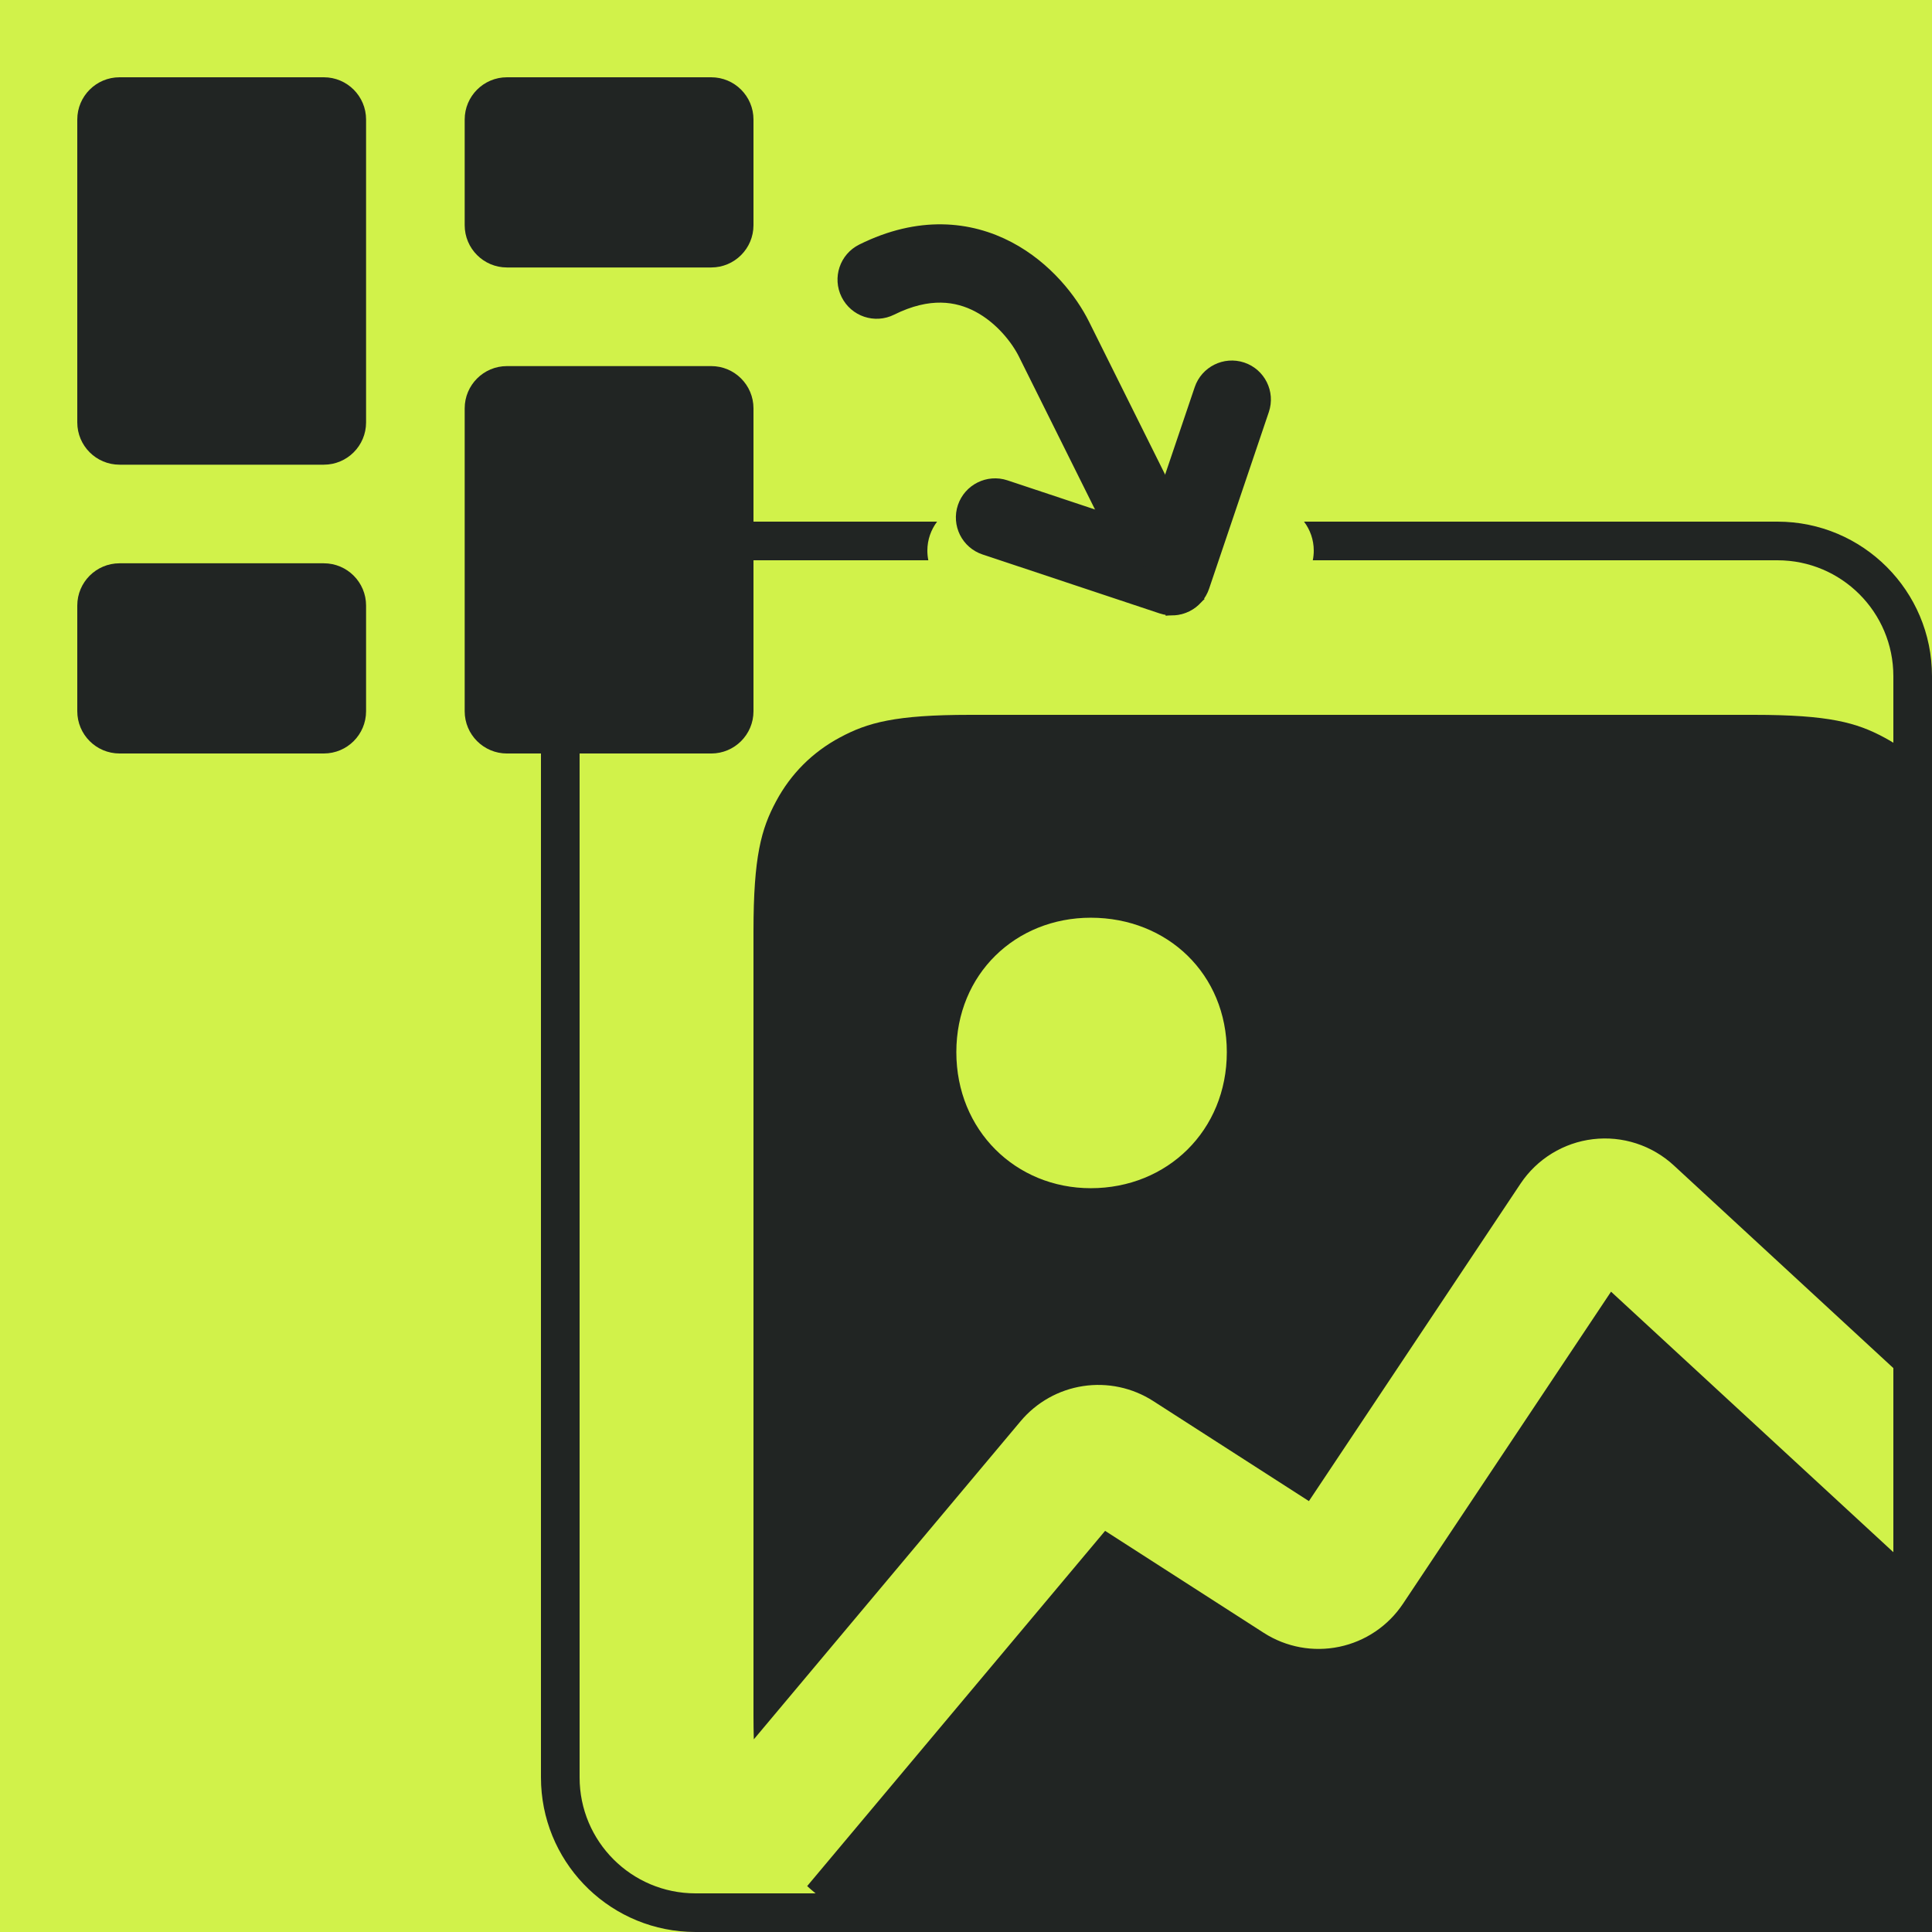
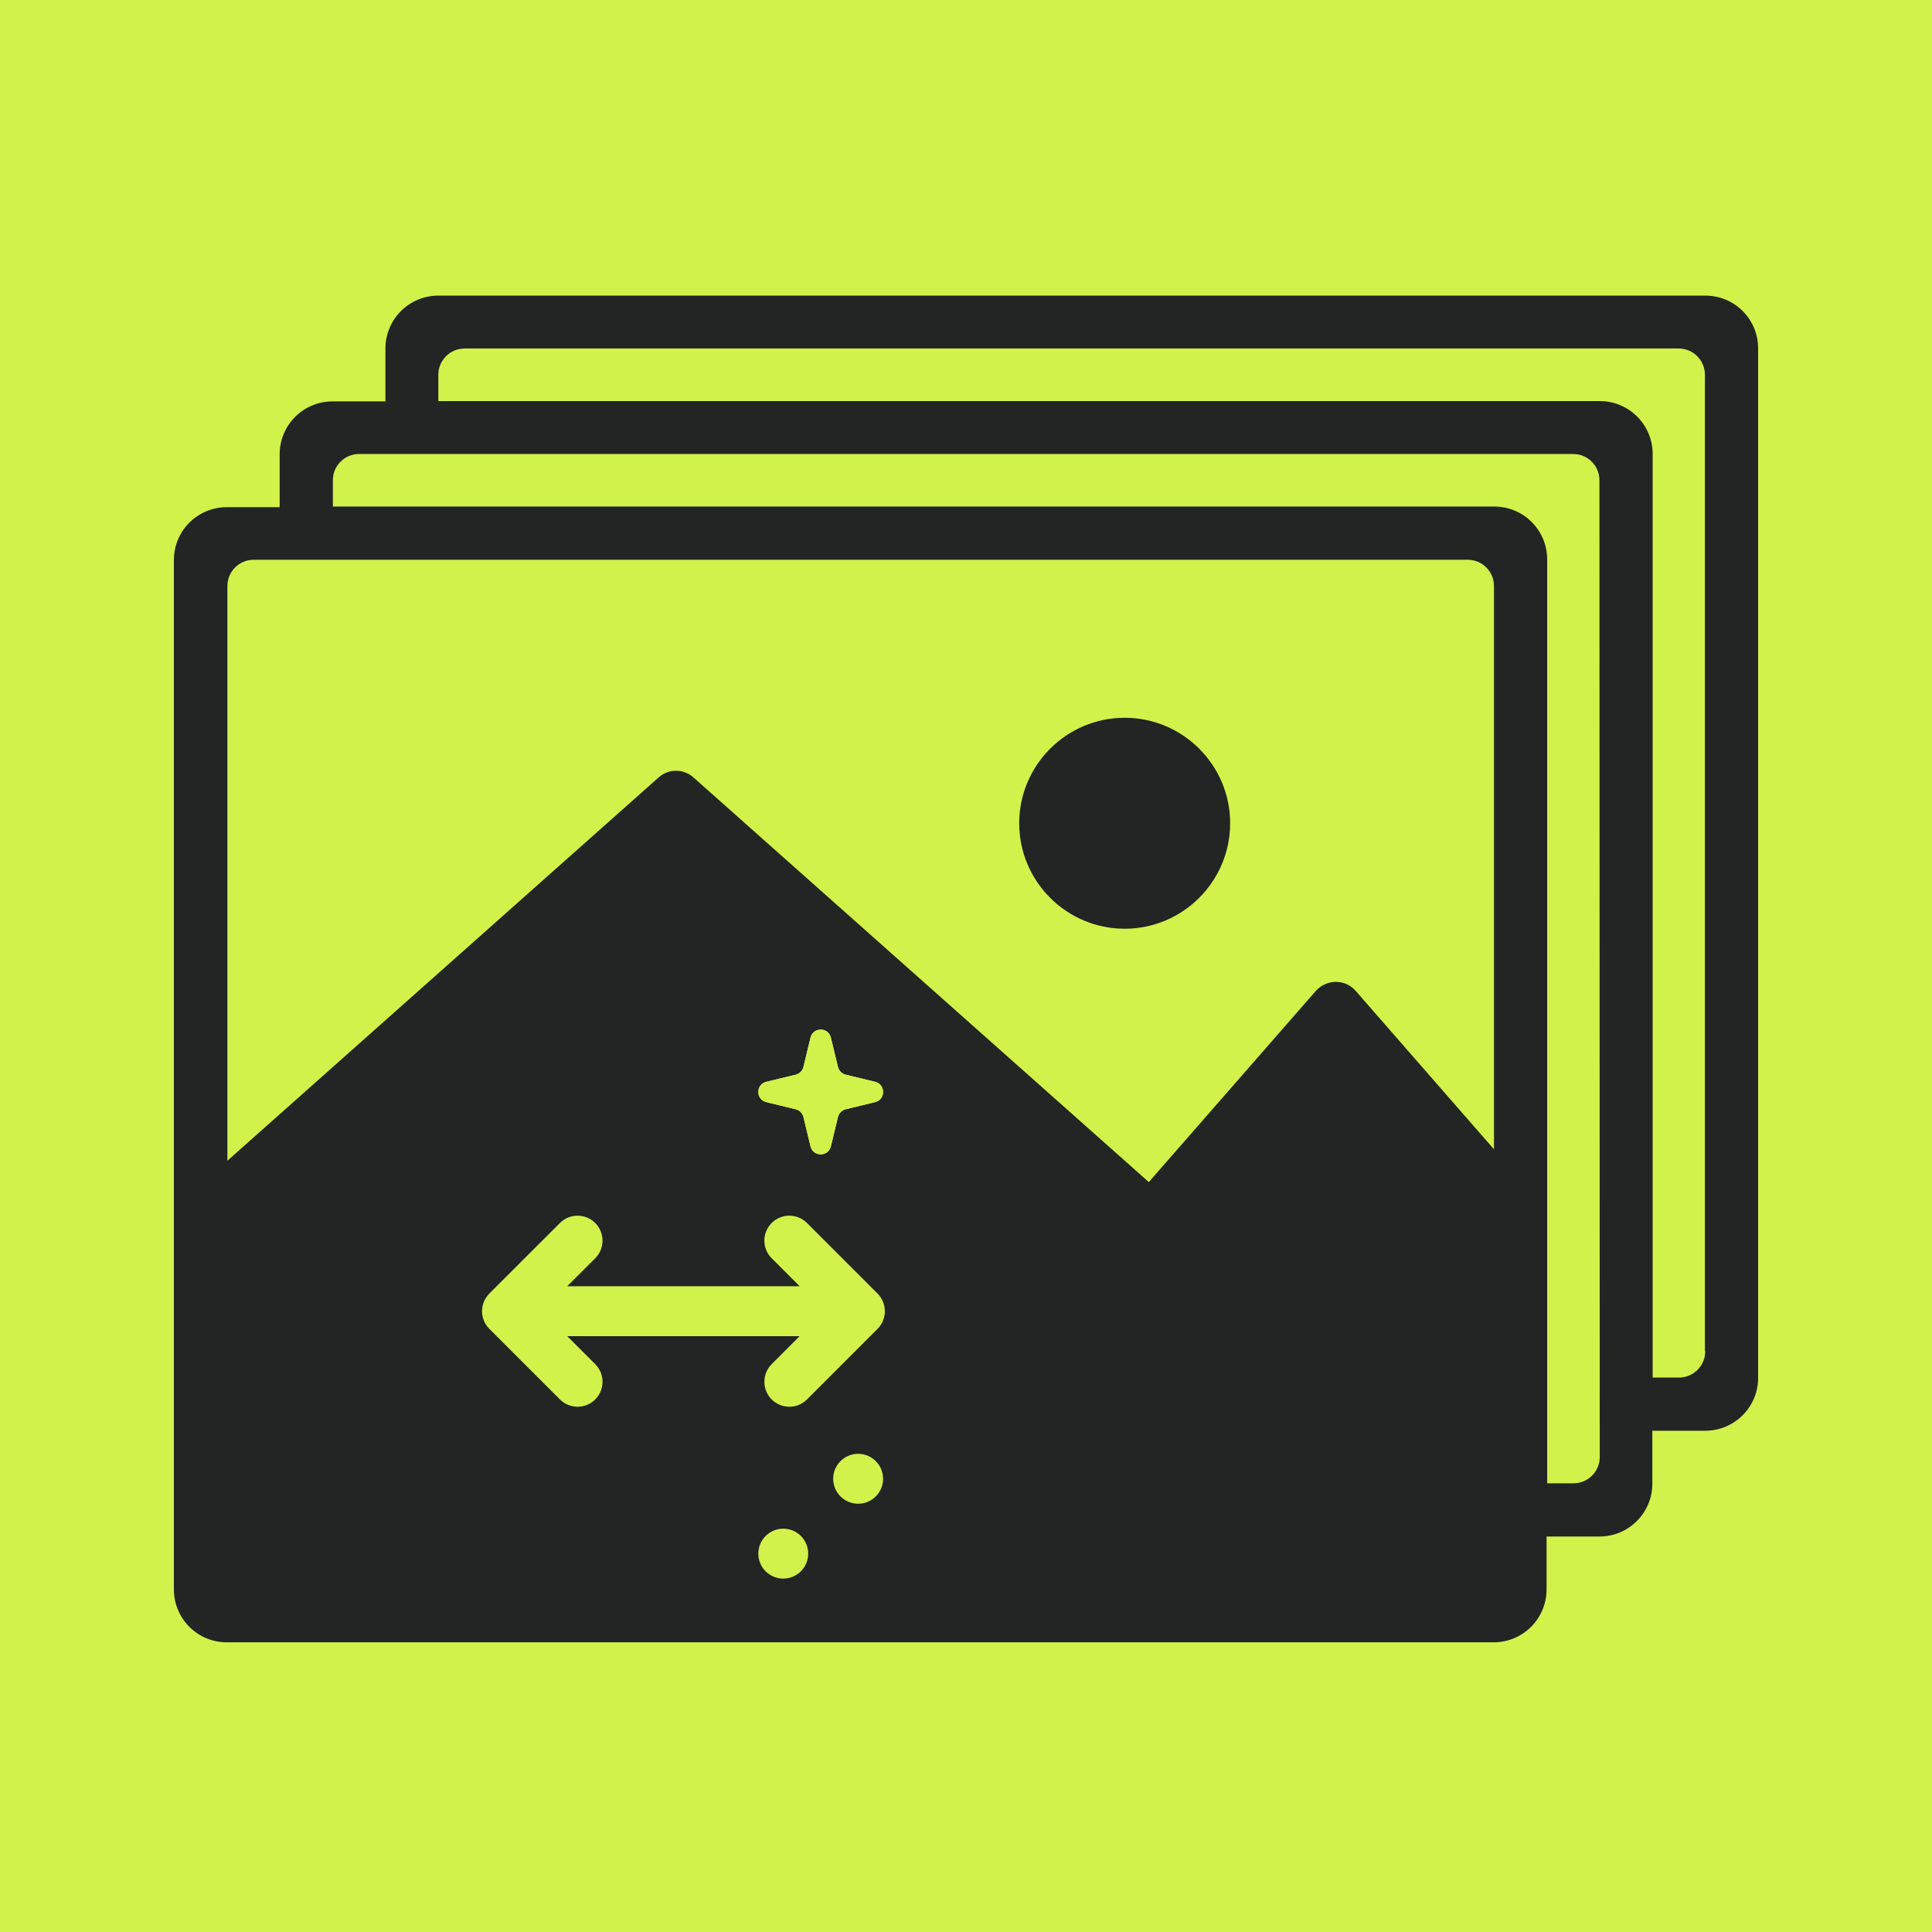
<svg xmlns="http://www.w3.org/2000/svg" width="100" height="100" viewBox="0 0 100 100" fill="none">
-   <g clip-path="url(#clip0_164_462)">
-     <rect width="100" height="100" fill="#D1F24A" />
-     <path d="M62.311 20.201C62.58 19.404 63.444 18.974 64.242 19.239C65.041 19.506 65.471 20.369 65.201 21.167L62.108 30.314C61.839 31.11 60.975 31.54 60.177 31.275L51.016 28.226C50.216 27.96 49.787 27.097 50.056 26.298C50.326 25.502 51.19 25.072 51.988 25.337L59.704 27.905L62.311 20.201Z" fill="#212523" stroke="#212523" />
-     <path d="M44.696 13.107C47.593 11.666 50.151 11.936 52.134 12.981C54.032 13.982 55.303 15.631 55.919 16.871L61.006 27.093L60.478 28.665L60.318 29.14L58.272 28.453L53.186 18.232C52.786 17.429 51.92 16.321 50.71 15.683C49.584 15.089 48.062 14.842 46.056 15.84C45.301 16.215 44.385 15.908 44.01 15.153C43.634 14.399 43.941 13.482 44.696 13.107Z" fill="#212523" stroke="#212523" />
-     <path d="M60.698 30.332L60.789 30.316C60.794 30.315 60.797 30.313 60.801 30.311C60.827 30.304 60.852 30.294 60.877 30.282C60.894 30.274 60.91 30.265 60.926 30.256C60.929 30.254 60.932 30.252 60.935 30.25C60.958 30.235 60.98 30.218 61.001 30.2L61.011 30.211L61.334 30.573L61.662 30.943L61.666 30.948C61.619 30.99 61.567 31.027 61.515 31.064C61.51 31.067 61.507 31.07 61.502 31.073C61.449 31.109 61.394 31.141 61.337 31.169C61.335 31.17 61.333 31.172 61.331 31.174C61.322 31.178 61.313 31.18 61.304 31.184C61.281 31.195 61.258 31.206 61.234 31.216C61.211 31.226 61.188 31.235 61.165 31.243C61.144 31.251 61.121 31.258 61.099 31.265C61.082 31.27 61.065 31.276 61.047 31.281C61.021 31.288 60.995 31.294 60.969 31.299C60.951 31.303 60.933 31.307 60.916 31.31C60.873 31.318 60.831 31.324 60.788 31.328L60.698 30.332Z" fill="#212523" stroke="#212523" />
-     <path d="M92 27C96.418 27 100 30.582 100 35V100H36L35.588 99.989C31.361 99.775 28 96.28 28 92V35C28 30.582 31.582 27 36 27H48.504C48.189 27.418 48 27.936 48 28.5C48 28.671 48.017 28.838 48.05 29H36C32.686 29 30 31.686 30 35V92C30 95.314 32.686 98 36 98H98V35C98 31.686 95.314 29 92 29H67.95C67.983 28.838 68 28.671 68 28.5C68 27.936 67.811 27.418 67.496 27H92Z" fill="#212523" />
-     <path fill-rule="evenodd" clip-rule="evenodd" d="M50.218 37H90.782C94.681 37 96.099 37.406 97.523 38.169C98.948 38.932 100.068 40.052 100.831 41.477C101.594 42.901 102 44.315 102 48.218V74.505L86.632 60.318C86.074 59.804 85.411 59.416 84.689 59.182C83.967 58.948 83.203 58.874 82.45 58.964C81.697 59.053 80.971 59.306 80.325 59.703C79.678 60.1 79.125 60.632 78.704 61.263L67.749 77.697L59.688 72.516C58.614 71.826 57.324 71.551 56.062 71.743C54.799 71.935 53.649 72.581 52.828 73.559L39.017 90.028C39.006 89.614 39 89.2 39 88.785V48.218C39 44.315 39.406 42.901 40.169 41.477C40.932 40.052 42.052 38.932 43.477 38.169C44.901 37.406 46.315 37 50.218 37ZM83.387 66.857L102 84.032V88.782C102 92.681 101.594 94.099 100.831 95.523C100.085 96.933 98.933 98.085 97.523 98.831C96.099 99.594 94.685 100 90.782 100H50.218C46.315 100 44.901 99.594 43.477 98.831C42.861 98.504 42.29 98.098 41.779 97.623L57.2 79.237L65.411 84.515C66.57 85.26 67.974 85.519 69.322 85.237C70.67 84.956 71.854 84.156 72.618 83.01L83.387 66.857ZM56.458 47.501C52.573 47.501 49.5 50.413 49.5 54.459C49.5 58.509 52.577 61.501 56.458 61.501C60.423 61.501 63.5 58.509 63.5 54.459C63.5 50.413 60.423 47.501 56.458 47.501Z" fill="#212523" />
-     <path d="M24.052 6.187C24.052 4.979 25.032 4 26.24 4H36.812C38.021 4 39 4.979 39 6.187V11.656C39 12.864 38.021 13.844 36.812 13.844H26.24C25.032 13.844 24.052 12.864 24.052 11.656V6.187Z" fill="#212523" />
-     <path d="M24.052 21.137C24.052 19.929 25.032 18.949 26.24 18.949H36.812C38.021 18.949 39 19.929 39 21.137V36.814C39 38.022 38.021 39.001 36.812 39.001H26.24C25.032 39.001 24.052 38.022 24.052 36.814V21.137Z" fill="#212523" />
-     <path d="M18.948 6.187C18.948 4.979 17.969 4 16.761 4H6.188C4.98 4 4 4.979 4 6.187V21.864C4 23.073 4.98 24.052 6.188 24.052H16.761C17.969 24.052 18.948 23.073 18.948 21.864V6.187Z" fill="#212523" />
-     <path d="M4 31.344C4 30.136 4.98 29.156 6.188 29.156H16.761C17.969 29.156 18.948 30.136 18.948 31.344V36.812C18.948 38.021 17.969 39 16.761 39H6.188C4.98 39 4 38.021 4 36.812V31.344Z" fill="#212523" />
-   </g>
-   <defs>
-     <clipPath id="clip0_164_462">
-       <rect width="100" height="100" fill="white" />
-     </clipPath>
-   </defs>
+   <rect width="100" height="100" fill="#D1F24A" />
+   <path d="M88.262 15.301H22.688C21.183 15.301 19.95 16.517 19.95 18.038V20.776H17.213C15.708 20.776 14.475 21.993 14.475 23.514V26.251H11.738C10.233 26.251 9 27.468 9 28.989V82.268C9 83.773 10.217 85.006 11.738 85.006H77.312C78.817 85.006 80.05 83.789 80.05 82.268V79.53H82.787C84.292 79.53 85.525 78.314 85.525 76.793V74.055H88.262C89.767 74.055 91 72.838 91 71.318V18.038C91 16.517 89.783 15.301 88.262 15.301ZM77.328 59.487L70.172 51.29C69.627 50.666 68.667 50.666 68.107 51.29L59.462 61.184L35.896 40.243C35.383 39.779 34.599 39.779 34.087 40.243L11.77 60.079V30.334C11.77 29.581 12.378 28.973 13.13 28.973H75.967C76.72 28.973 77.328 29.581 77.328 30.334V59.487ZM81.442 76.777H80.082V28.957C80.082 27.452 78.865 26.219 77.344 26.219H17.229V24.858C17.229 24.106 17.837 23.498 18.59 23.498H81.426C82.179 23.498 82.787 24.106 82.787 24.858L82.803 75.416C82.803 76.168 82.195 76.777 81.442 76.777ZM86.902 71.302H85.541V23.498C85.541 21.993 84.324 20.76 82.803 20.76H22.688V19.399C22.688 18.647 23.296 18.038 24.049 18.038H86.886C87.638 18.038 88.246 18.647 88.246 19.399V69.941H88.262C88.262 70.693 87.654 71.302 86.902 71.302Z" fill="#212523" />
+   <path d="M58.213 37.152C55.203 37.152 52.754 39.602 52.754 42.611C52.754 45.621 55.203 48.071 58.213 48.071C61.223 48.071 63.672 45.621 63.672 42.611C63.672 39.602 61.223 37.152 58.213 37.152Z" fill="#212523" />
+   <path fill-rule="evenodd" clip-rule="evenodd" d="M39.942 70.608C39.437 71.112 39.437 71.93 39.942 72.435C40.446 72.939 41.264 72.939 41.769 72.435L45.422 68.781C45.926 68.277 45.926 67.459 45.422 66.954L41.769 63.301C41.264 62.797 40.446 62.797 39.942 63.301C39.437 63.806 39.437 64.623 39.942 65.128L41.39 66.576L29.36 66.576L30.808 65.128C31.313 64.623 31.313 63.806 30.808 63.301C30.304 62.797 29.486 62.797 28.982 63.301L25.328 66.954C24.824 67.459 24.824 68.277 25.328 68.781L28.982 72.435C29.486 72.939 30.304 72.939 30.808 72.435C31.313 71.93 31.313 71.112 30.808 70.608L29.36 69.159H41.39L39.942 70.608Z" fill="#D1F24A" />
+   <path d="M41.952 53.705C42.086 53.153 42.872 53.153 43.006 53.705L43.375 55.226C43.423 55.423 43.577 55.577 43.774 55.625L45.294 55.993C45.846 56.127 45.846 56.913 45.294 57.047L43.774 57.416C43.577 57.464 43.423 57.617 43.375 57.815L43.006 59.335C42.872 59.888 42.086 59.888 41.952 59.335L41.584 57.815C41.536 57.617 41.382 57.464 41.185 57.416L39.664 57.047C39.112 56.913 39.112 56.127 39.664 55.993L41.185 55.625C41.382 55.577 41.536 55.423 41.584 55.226L41.952 53.705Z" fill="#D1F24A" />
+   <path fill-rule="evenodd" clip-rule="evenodd" d="M42.479 54.293L42.216 55.379C42.111 55.813 41.772 56.152 41.338 56.257L40.252 56.52L41.338 56.783C41.772 56.889 42.111 57.227 42.216 57.661L42.479 58.747L42.742 57.661C42.848 57.227 43.187 56.889 43.62 56.783L44.706 56.52L43.62 56.257C43.187 56.152 42.848 55.813 42.742 55.379L42.479 54.293ZM43.006 53.705C42.872 53.153 42.086 53.153 41.952 53.705L41.584 55.226C41.536 55.423 41.382 55.577 41.185 55.625L39.664 55.993C39.112 56.127 39.112 56.913 39.664 57.047L41.185 57.416C41.382 57.464 41.536 57.617 41.584 57.815L41.952 59.335C42.086 59.888 42.872 59.888 43.006 59.335L43.375 57.815C43.423 57.617 43.577 57.464 43.774 57.416L45.294 57.047C45.846 56.913 45.846 56.127 45.294 55.993L43.774 55.625C43.577 55.577 43.423 55.423 43.375 55.226L43.006 53.705Z" fill="#D1F24A" />
+   <path d="M45.708 76.541C45.708 77.254 45.13 77.833 44.417 77.833C43.703 77.833 43.125 77.254 43.125 76.541C43.125 75.828 43.703 75.249 44.417 75.249C45.13 75.249 45.708 75.828 45.708 76.541Z" fill="#D1F24A" />
+   <path d="M41.833 80.416C41.833 81.129 41.255 81.708 40.542 81.708C39.828 81.708 39.25 81.129 39.25 80.416C39.25 79.703 39.828 79.124 40.542 79.124C41.255 79.124 41.833 79.703 41.833 80.416Z" fill="#D1F24A" />
</svg>
